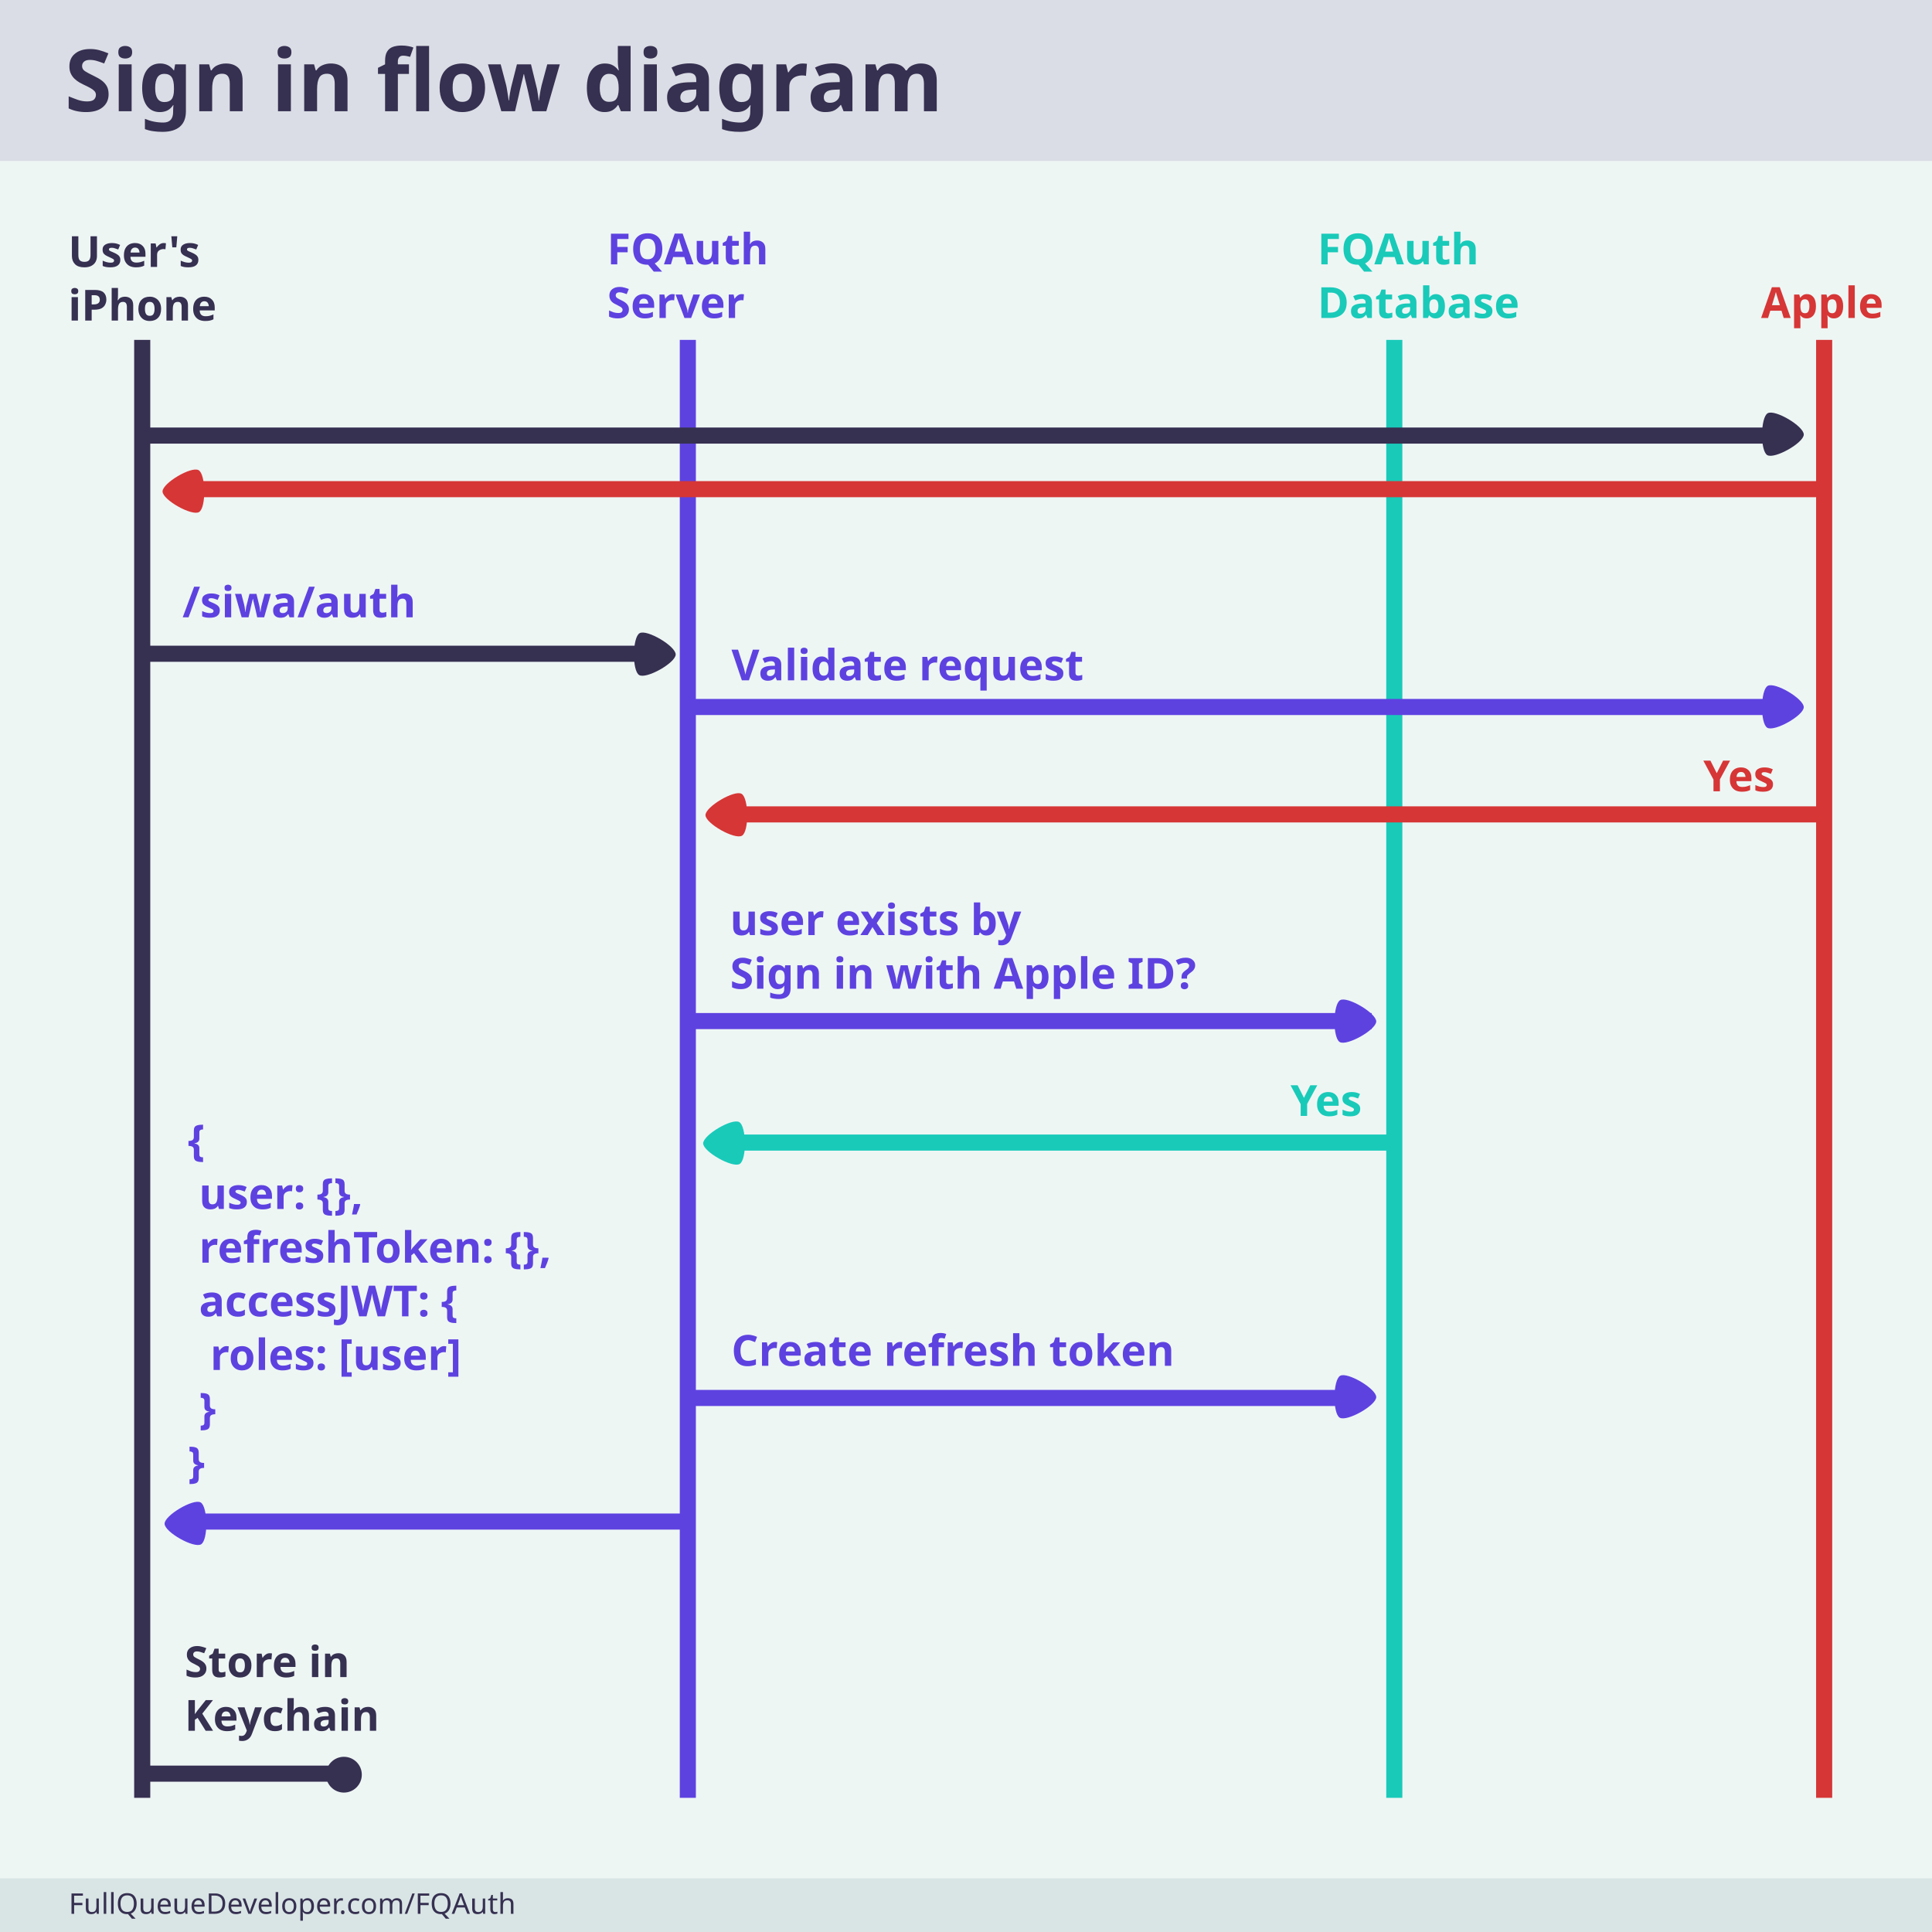
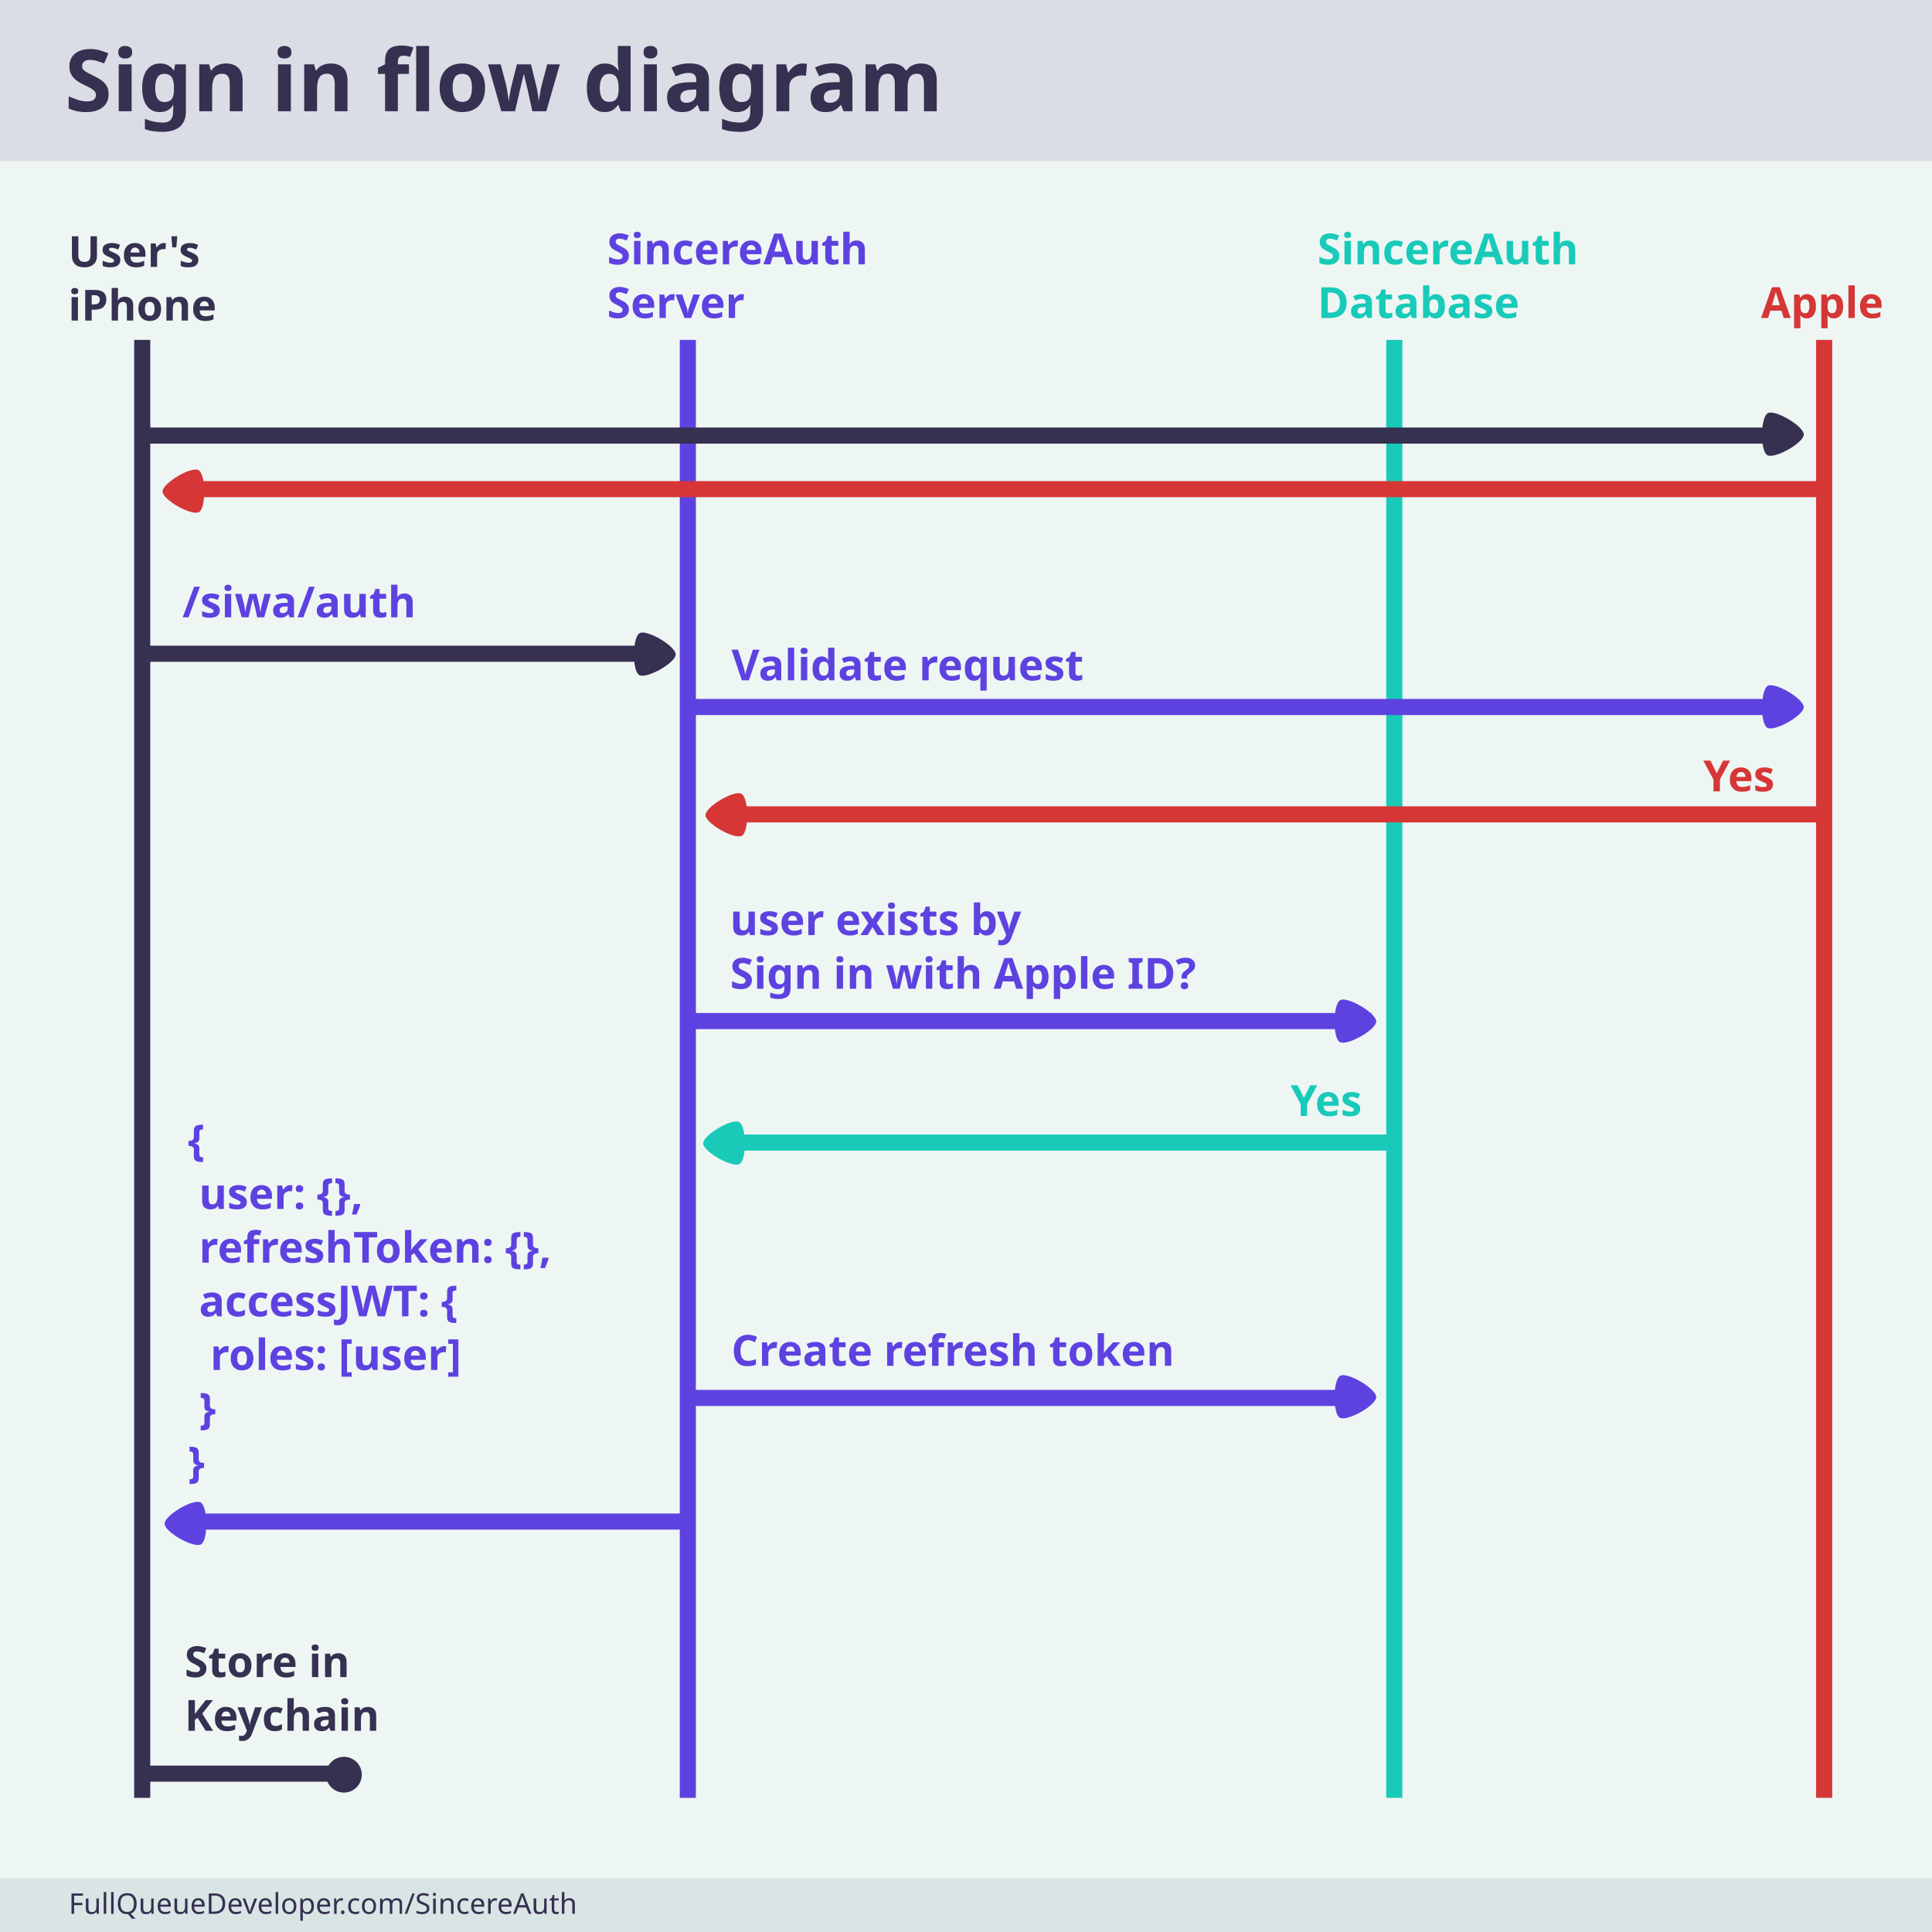
<svg xmlns="http://www.w3.org/2000/svg" width="1080" height="1080" viewBox="0 0 285.75 285.75" version="1.1" id="svg11406">
  <defs id="defs11403">
    <rect x="536.989" y="307.65" width="268.495" height="26.104" id="rect3155" />
    <rect x="66.886" y="29.081" width="674.675" height="42.167" id="rect474" />
  </defs>
  <g id="layer4">
    <rect style="fill:#eef6f4;fill-opacity:1;fill-rule:evenodd;stroke:none;stroke-width:1.058;stroke-linejoin:bevel;stroke-dasharray:none;stroke-opacity:1;paint-order:markers fill stroke" id="rect10173" width="285.75" height="285.75" x="0" y="0" ry="0" />
  </g>
  <g id="layer2" style="display:inline">
    <rect style="display:inline;fill:#dadde5;fill-opacity:1;fill-rule:evenodd;stroke-width:4.282;stroke-linejoin:bevel;paint-order:markers fill stroke" id="rect3323" width="285.75" height="23.812" x="1.110223e-16" y="0" ry="0" />
    <rect style="display:inline;fill:#d9e5e5;fill-opacity:1;fill-rule:evenodd;stroke-width:2.472;stroke-linejoin:bevel;paint-order:markers fill stroke" id="rect3323-1" width="285.75" height="7.938" x="0" y="277.812" ry="0" />
    <text xml:space="preserve" style="font-style:normal;font-variant:normal;font-weight:bold;font-stretch:normal;font-size:12.7px;font-family:MonoLisa;-inkscape-font-specification:'MonoLisa, Bold';font-variant-ligatures:normal;font-variant-caps:normal;font-variant-numeric:normal;font-variant-east-asian:normal;fill:#363051;fill-rule:evenodd;stroke-width:4.371;stroke-linejoin:bevel;paint-order:markers fill stroke" x="9.58" y="16.451" id="text480">
      <tspan id="tspan478" x="9.58" y="16.451" style="font-style:normal;font-variant:normal;font-weight:bold;font-stretch:normal;font-size:12.7px;font-family:MonoLisa;-inkscape-font-specification:'MonoLisa, Bold';font-variant-ligatures:normal;font-variant-caps:normal;font-variant-numeric:normal;font-variant-east-asian:normal;stroke-width:4.371">Sign in flow diagram</tspan>
    </text>
    <text xml:space="preserve" style="font-style:normal;font-variant:normal;font-weight:500;font-stretch:normal;font-size:4.233px;font-family:MonoLisa;-inkscape-font-specification:'MonoLisa, Medium';font-variant-ligatures:normal;font-variant-caps:normal;font-variant-numeric:normal;font-variant-east-asian:normal;fill:#363051;fill-rule:evenodd;stroke-width:4.371;stroke-linejoin:bevel;paint-order:markers fill stroke" x="10.168" y="283.062" id="text603">
-       <tspan id="tspan601" style="font-style:normal;font-variant:normal;font-weight:500;font-stretch:normal;font-size:4.233px;font-family:MonoLisa;-inkscape-font-specification:'MonoLisa, Medium';font-variant-ligatures:normal;font-variant-caps:normal;font-variant-numeric:normal;font-variant-east-asian:normal;stroke-width:4.371" x="10.168" y="283.062">FullQueueDeveloper.com/FQAuth</tspan>
+       <tspan id="tspan601" style="font-style:normal;font-variant:normal;font-weight:500;font-stretch:normal;font-size:4.233px;font-family:MonoLisa;-inkscape-font-specification:'MonoLisa, Medium';font-variant-ligatures:normal;font-variant-caps:normal;font-variant-numeric:normal;font-variant-east-asian:normal;stroke-width:4.371" x="10.168" y="283.062">FullQueueDeveloper.com/SincereAuth</tspan>
    </text>
  </g>
  <g id="layer3" style="display:inline">
    <rect style="fill:#363051;fill-rule:evenodd;stroke-width:3.835;stroke-linejoin:bevel;paint-order:markers fill stroke" id="rect238" width="2.381" height="215.635" x="19.844" y="50.271" />
    <rect style="fill:#5e42e0;fill-opacity:1;fill-rule:evenodd;stroke-width:3.835;stroke-linejoin:bevel;paint-order:markers fill stroke" id="rect238-5" width="2.381" height="215.635" x="100.542" y="50.271" />
    <rect style="fill:#19cab9;fill-opacity:1;fill-rule:evenodd;stroke-width:3.835;stroke-linejoin:bevel;paint-order:markers fill stroke" id="rect238-5-06" width="2.381" height="215.635" x="205.032" y="50.271" />
    <rect style="fill:#d63636;fill-opacity:1;fill-rule:evenodd;stroke-width:3.835;stroke-linejoin:bevel;paint-order:markers fill stroke" id="rect238-5-0" width="2.381" height="215.635" x="268.609" y="50.271" />
    <text xml:space="preserve" style="font-style:normal;font-variant:normal;font-weight:bold;font-stretch:normal;font-size:6.35px;font-family:MonoLisa;-inkscape-font-specification:'MonoLisa, Bold';font-variant-ligatures:normal;font-variant-caps:normal;font-variant-numeric:normal;font-variant-east-asian:normal;fill:#363051;fill-rule:evenodd;stroke-width:4.371;stroke-linejoin:bevel;paint-order:markers fill stroke" x="10.088" y="39.476" id="text629">
      <tspan id="tspan627" style="font-style:normal;font-variant:normal;font-weight:bold;font-stretch:normal;font-size:6.35px;font-family:MonoLisa;-inkscape-font-specification:'MonoLisa, Bold';font-variant-ligatures:normal;font-variant-caps:normal;font-variant-numeric:normal;font-variant-east-asian:normal;stroke-width:4.371" x="10.088" y="39.476">User's </tspan>
      <tspan style="font-style:normal;font-variant:normal;font-weight:bold;font-stretch:normal;font-size:6.35px;font-family:MonoLisa;-inkscape-font-specification:'MonoLisa, Bold';font-variant-ligatures:normal;font-variant-caps:normal;font-variant-numeric:normal;font-variant-east-asian:normal;stroke-width:4.371" x="10.088" y="47.413" id="tspan2305">iPhone</tspan>
    </text>
    <text xml:space="preserve" style="font-style:normal;font-variant:normal;font-weight:bold;font-stretch:normal;font-size:6.35px;font-family:MonoLisa;-inkscape-font-specification:'MonoLisa, Bold';font-variant-ligatures:normal;font-variant-caps:normal;font-variant-numeric:normal;font-variant-east-asian:normal;fill:#5e42e0;fill-opacity:1;fill-rule:evenodd;stroke-width:4.371;stroke-linejoin:bevel;paint-order:markers fill stroke" x="89.787" y="39.095" id="text629-1">
-       <tspan id="tspan627-6" style="font-style:normal;font-variant:normal;font-weight:bold;font-stretch:normal;font-size:6.35px;font-family:MonoLisa;-inkscape-font-specification:'MonoLisa, Bold';font-variant-ligatures:normal;font-variant-caps:normal;font-variant-numeric:normal;font-variant-east-asian:normal;fill:#5e42e0;fill-opacity:1;stroke-width:4.371" x="89.787" y="39.095">FQAuth </tspan>
+       <tspan id="tspan627-6" style="font-style:normal;font-variant:normal;font-weight:bold;font-stretch:normal;font-size:6.35px;font-family:MonoLisa;-inkscape-font-specification:'MonoLisa, Bold';font-variant-ligatures:normal;font-variant-caps:normal;font-variant-numeric:normal;font-variant-east-asian:normal;fill:#5e42e0;fill-opacity:1;stroke-width:4.371" x="89.787" y="39.095">SincereAuth </tspan>
      <tspan style="font-style:normal;font-variant:normal;font-weight:bold;font-stretch:normal;font-size:6.35px;font-family:MonoLisa;-inkscape-font-specification:'MonoLisa, Bold';font-variant-ligatures:normal;font-variant-caps:normal;font-variant-numeric:normal;font-variant-east-asian:normal;fill:#5e42e0;fill-opacity:1;stroke-width:4.371" x="89.787" y="47.032" id="tspan2303">Server</tspan>
    </text>
    <text xml:space="preserve" style="font-style:normal;font-variant:normal;font-weight:bold;font-stretch:normal;font-size:6.35px;font-family:MonoLisa;-inkscape-font-specification:'MonoLisa, Bold';font-variant-ligatures:normal;font-variant-caps:normal;font-variant-numeric:normal;font-variant-east-asian:normal;fill:#19cab9;fill-opacity:1;fill-rule:evenodd;stroke-width:4.371;stroke-linejoin:bevel;paint-order:markers fill stroke" x="194.852" y="39.095" id="text629-1-2">
-       <tspan id="tspan627-6-1" style="font-style:normal;font-variant:normal;font-weight:bold;font-stretch:normal;font-size:6.35px;font-family:MonoLisa;-inkscape-font-specification:'MonoLisa, Bold';font-variant-ligatures:normal;font-variant-caps:normal;font-variant-numeric:normal;font-variant-east-asian:normal;fill:#19cab9;fill-opacity:1;stroke-width:4.371" x="194.852" y="39.095">FQAuth </tspan>
+       <tspan id="tspan627-6-1" style="font-style:normal;font-variant:normal;font-weight:bold;font-stretch:normal;font-size:6.35px;font-family:MonoLisa;-inkscape-font-specification:'MonoLisa, Bold';font-variant-ligatures:normal;font-variant-caps:normal;font-variant-numeric:normal;font-variant-east-asian:normal;fill:#19cab9;fill-opacity:1;stroke-width:4.371" x="194.852" y="39.095">SincereAuth </tspan>
      <tspan style="font-style:normal;font-variant:normal;font-weight:bold;font-stretch:normal;font-size:6.35px;font-family:MonoLisa;-inkscape-font-specification:'MonoLisa, Bold';font-variant-ligatures:normal;font-variant-caps:normal;font-variant-numeric:normal;font-variant-east-asian:normal;fill:#19cab9;fill-opacity:1;stroke-width:4.371" x="194.852" y="47.032" id="tspan2301">Database</tspan>
    </text>
    <text xml:space="preserve" style="font-style:normal;font-variant:normal;font-weight:bold;font-stretch:normal;font-size:6.35px;font-family:MonoLisa;-inkscape-font-specification:'MonoLisa, Bold';font-variant-ligatures:normal;font-variant-caps:normal;font-variant-numeric:normal;font-variant-east-asian:normal;fill:#d63636;fill-opacity:1;fill-rule:evenodd;stroke-width:4.371;stroke-linejoin:bevel;paint-order:markers fill stroke" x="260.474" y="31.157" id="text629-1-1">
      <tspan id="tspan627-6-8" style="font-style:normal;font-variant:normal;font-weight:bold;font-stretch:normal;font-size:6.35px;font-family:MonoLisa;-inkscape-font-specification:'MonoLisa, Bold';font-variant-ligatures:normal;font-variant-caps:normal;font-variant-numeric:normal;font-variant-east-asian:normal;fill:#d63636;fill-opacity:1;stroke-width:4.371" x="260.474" y="31.157" />
      <tspan style="font-style:normal;font-variant:normal;font-weight:bold;font-stretch:normal;font-size:6.35px;font-family:MonoLisa;-inkscape-font-specification:'MonoLisa, Bold';font-variant-ligatures:normal;font-variant-caps:normal;font-variant-numeric:normal;font-variant-east-asian:normal;fill:#d63636;fill-opacity:1;stroke-width:4.371" x="260.474" y="39.095" id="tspan3237" />
      <tspan style="font-style:normal;font-variant:normal;font-weight:bold;font-stretch:normal;font-size:6.35px;font-family:MonoLisa;-inkscape-font-specification:'MonoLisa, Bold';font-variant-ligatures:normal;font-variant-caps:normal;font-variant-numeric:normal;font-variant-east-asian:normal;fill:#d63636;fill-opacity:1;stroke-width:4.371" x="260.474" y="47.032" id="tspan3239">Apple</tspan>
    </text>
  </g>
  <g id="layer1">
    <text xml:space="preserve" transform="scale(0.2645833)" id="text472" style="font-weight:bold;font-size:24px;font-family:MonoLisa;-inkscape-font-specification:'MonoLisa, Bold';white-space:pre;shape-inside:url(#rect474);display:inline;fill:#363051;fill-rule:evenodd;stroke-width:16.52;stroke-linejoin:bevel;paint-order:markers fill stroke" />
    <rect style="fill:#363051;fill-rule:evenodd;stroke-width:4.556;stroke-linejoin:bevel;paint-order:markers fill stroke" id="rect707" width="243.254" height="2.381" x="21.805" y="63.233" />
    <rect style="fill:#363051;fill-rule:evenodd;stroke-width:2.517;stroke-linejoin:bevel;paint-order:markers fill stroke" id="rect707-1" width="74.243" height="2.381" x="21.536" y="95.501" />
    <rect style="fill:#363051;fill-rule:evenodd;stroke-width:1.562;stroke-linejoin:bevel;paint-order:markers fill stroke" id="rect707-1-54" width="28.598" height="2.381" x="21.497" y="261.14" />
    <rect style="fill:#5e42e0;fill-opacity:1;fill-rule:evenodd;stroke-width:2.927;stroke-linejoin:bevel;paint-order:markers fill stroke" id="rect707-1-5" width="100.354" height="2.381" x="102.522" y="149.83" />
    <rect style="display:none;fill:#5e42e0;fill-opacity:1;fill-rule:evenodd;stroke-width:2.898;stroke-linejoin:bevel;paint-order:markers fill stroke" id="rect707-1-5-6" width="98.412" height="2.381" x="102.461" y="187.542" />
    <rect style="fill:#5e42e0;fill-opacity:1;fill-rule:evenodd;stroke-width:2.884;stroke-linejoin:bevel;paint-order:markers fill stroke" id="rect707-1-5-6-0" width="97.441" height="2.381" x="102.671" y="205.572" />
    <rect style="fill:#5e42e0;fill-opacity:1;fill-rule:evenodd;stroke-width:2.555;stroke-linejoin:bevel;paint-order:markers fill stroke" id="rect707-1-5-6-0-4" width="76.471" height="2.381" x="26.192" y="223.854" />
    <rect style="fill:#19cab9;fill-opacity:1;fill-rule:evenodd;stroke-width:2.876;stroke-linejoin:bevel;paint-order:markers fill stroke" id="rect707-1-5-3" width="96.948" height="2.381" x="108.883" y="167.801" />
    <rect style="fill:#d63636;fill-opacity:1;fill-rule:evenodd;stroke-width:4.561;stroke-linejoin:bevel;paint-order:markers fill stroke" id="rect709" width="243.261" height="2.381" x="26.512" y="71.158" />
    <rect style="fill:#d63636;fill-opacity:1;fill-rule:evenodd;stroke-width:3.707;stroke-linejoin:bevel;paint-order:markers fill stroke" id="rect709-2" width="160.662" height="2.381" x="108.091" y="119.261" />
    <path style="fill:#d63636;fill-opacity:1;fill-rule:evenodd;stroke-width:4.371;stroke-linejoin:bevel;paint-order:markers fill stroke" id="path1148-6" d="m 224.161,203.885 c 1.08,-0.608 5.346,1.917 5.332,3.156 -0.013,1.239 -4.333,3.671 -5.4,3.04 -1.066,-0.631 -1.013,-5.588 0.067,-6.196 z" transform="matrix(-1,0,0,1,333.8365,-86.47892)" />
    <rect style="fill:#5e42e0;fill-opacity:1;fill-rule:evenodd;stroke-width:3.698;stroke-linejoin:bevel;paint-order:markers fill stroke" id="rect709-2-0" width="159.866" height="2.381" x="101.408" y="103.376" />
    <text xml:space="preserve" style="font-style:normal;font-variant:normal;font-weight:bold;font-stretch:normal;font-size:6.35px;font-family:MonoLisa;-inkscape-font-specification:'MonoLisa, Bold';font-variant-ligatures:normal;font-variant-caps:normal;font-variant-numeric:normal;font-variant-east-asian:normal;fill:#5e42e0;fill-opacity:1;fill-rule:evenodd;stroke-width:4.371;stroke-linejoin:bevel;paint-order:markers fill stroke" x="26.981" y="91.302" id="text2170">
      <tspan id="tspan2168" style="stroke-width:4.371" x="26.981" y="91.302">/siwa/auth</tspan>
    </text>
    <text xml:space="preserve" style="font-style:normal;font-variant:normal;font-weight:bold;font-stretch:normal;font-size:6.35px;font-family:MonoLisa;-inkscape-font-specification:'MonoLisa, Bold';font-variant-ligatures:normal;font-variant-caps:normal;font-variant-numeric:normal;font-variant-east-asian:normal;fill:#5e42e0;fill-opacity:1;fill-rule:evenodd;stroke-width:4.371;stroke-linejoin:bevel;paint-order:markers fill stroke" x="107.978" y="138.298" id="text2926">
      <tspan id="tspan2924" style="stroke-width:4.371" x="107.978" y="138.298">user exists by</tspan>
      <tspan style="stroke-width:4.371" x="107.978" y="146.236" id="tspan2978">Sign in with Apple ID?</tspan>
    </text>
    <text xml:space="preserve" style="font-style:normal;font-variant:normal;font-weight:bold;font-stretch:normal;font-size:6.35px;font-family:MonoLisa;-inkscape-font-specification:'MonoLisa, Bold';font-variant-ligatures:normal;font-variant-caps:normal;font-variant-numeric:normal;font-variant-east-asian:normal;display:none;fill:#5e42e0;fill-opacity:1;fill-rule:evenodd;stroke-width:4.371;stroke-linejoin:bevel;paint-order:markers fill stroke" x="108.162" y="184.925" id="text2926-0">
      <tspan style="stroke-width:4.371" x="108.162" y="184.925" id="tspan2978-4">Create user</tspan>
    </text>
    <text xml:space="preserve" style="font-style:normal;font-variant:normal;font-weight:bold;font-stretch:normal;font-size:6.35px;font-family:MonoLisa;-inkscape-font-specification:'MonoLisa, Bold';font-variant-ligatures:normal;font-variant-caps:normal;font-variant-numeric:normal;font-variant-east-asian:normal;fill:#5e42e0;fill-opacity:1;fill-rule:evenodd;stroke-width:4.371;stroke-linejoin:bevel;paint-order:markers fill stroke" x="108.162" y="202.007" id="text2926-0-8">
      <tspan style="stroke-width:4.371" x="108.162" y="202.007" id="tspan2978-4-0">Create refresh token</tspan>
    </text>
    <text xml:space="preserve" style="font-style:normal;font-variant:normal;font-weight:bold;font-stretch:normal;font-size:6.35px;font-family:MonoLisa;-inkscape-font-specification:'MonoLisa, Bold';font-variant-ligatures:normal;font-variant-caps:normal;font-variant-numeric:normal;font-variant-east-asian:normal;fill:#19cab9;fill-opacity:1;fill-rule:evenodd;stroke-width:4.371;stroke-linejoin:bevel;paint-order:markers fill stroke" x="190.875" y="165.045" id="text3073">
      <tspan id="tspan491" x="190.875" y="165.045">Yes</tspan>
    </text>
    <text xml:space="preserve" transform="scale(0.2645833)" id="text3153" style="font-style:normal;font-variant:normal;font-weight:bold;font-stretch:normal;font-size:24px;font-family:MonoLisa;-inkscape-font-specification:'MonoLisa, Bold';font-variant-ligatures:normal;font-variant-caps:normal;font-variant-numeric:normal;font-variant-east-asian:normal;white-space:pre;shape-inside:url(#rect3155);display:inline;fill:#19cab9;fill-opacity:1;fill-rule:evenodd;stroke-width:16.52;stroke-linejoin:bevel;paint-order:markers fill stroke" />
    <text xml:space="preserve" style="font-style:normal;font-variant:normal;font-weight:bold;font-stretch:normal;font-size:6.35px;font-family:MonoLisa;-inkscape-font-specification:'MonoLisa, Bold';font-variant-ligatures:normal;font-variant-caps:normal;font-variant-numeric:normal;font-variant-east-asian:normal;fill:#5e42e0;fill-opacity:1;fill-rule:evenodd;stroke-width:4.371;stroke-linejoin:bevel;paint-order:markers fill stroke" x="108.193" y="100.62" id="text3161">
      <tspan id="tspan3159" style="fill:#5e42e0;fill-opacity:1;stroke-width:4.371" x="108.193" y="100.62">Validate request</tspan>
    </text>
    <text xml:space="preserve" style="font-style:normal;font-variant:normal;font-weight:bold;font-stretch:normal;font-size:6.35px;font-family:MonoLisa;-inkscape-font-specification:'MonoLisa, Bold';font-variant-ligatures:normal;font-variant-caps:normal;font-variant-numeric:normal;font-variant-east-asian:normal;fill:#d63636;fill-opacity:1;fill-rule:evenodd;stroke-width:4.371;stroke-linejoin:bevel;paint-order:markers fill stroke" x="251.93" y="117.035" id="text3187">
      <tspan id="tspan3185" style="fill:#d63636;fill-opacity:1;stroke-width:4.371" x="251.93" y="117.035">Yes</tspan>
    </text>
    <text xml:space="preserve" style="font-style:normal;font-variant:normal;font-weight:bold;font-stretch:normal;font-size:6.35px;font-family:MonoLisa;-inkscape-font-specification:'MonoLisa, Bold';font-variant-ligatures:normal;font-variant-caps:normal;font-variant-numeric:normal;font-variant-east-asian:normal;fill:#5e42e0;fill-opacity:1;fill-rule:evenodd;stroke-width:4.371;stroke-linejoin:bevel;paint-order:markers fill stroke" x="27.781" y="170.873" id="text3537">
      <tspan id="tspan3535" style="fill:#5e42e0;fill-opacity:1;stroke-width:4.371" x="27.781" y="170.873">{</tspan>
      <tspan style="fill:#5e42e0;fill-opacity:1;stroke-width:4.371" x="27.781" y="178.811" id="tspan3541"> user: {},</tspan>
      <tspan style="fill:#5e42e0;fill-opacity:1;stroke-width:4.371" x="27.781" y="186.748" id="tspan3543" dx="0 0 0 0 0 0 0 0 0 0 0 0 0 0"> refreshToken: {},</tspan>
      <tspan style="fill:#5e42e0;fill-opacity:1;stroke-width:4.371" x="27.781" y="194.686" id="tspan3545"> accessJWT: {</tspan>
      <tspan style="fill:#5e42e0;fill-opacity:1;stroke-width:4.371" x="27.781" y="202.623" id="tspan3549">  roles: [user]</tspan>
      <tspan style="fill:#5e42e0;fill-opacity:1;stroke-width:4.371" x="27.781" y="210.561" id="tspan3547"> }</tspan>
      <tspan style="fill:#5e42e0;fill-opacity:1;stroke-width:4.371" x="27.781" y="218.498" id="tspan3551">}</tspan>
      <tspan style="fill:#5e42e0;fill-opacity:1;stroke-width:4.371" x="27.781" y="226.436" id="tspan3539" />
    </text>
    <text xml:space="preserve" style="font-style:normal;font-variant:normal;font-weight:bold;font-stretch:normal;font-size:6.35px;font-family:MonoLisa;-inkscape-font-specification:'MonoLisa, Bold';font-variant-ligatures:normal;font-variant-caps:normal;font-variant-numeric:normal;font-variant-east-asian:normal;fill:#363051;fill-opacity:1;fill-rule:evenodd;stroke-width:4.371;stroke-linejoin:bevel;paint-order:markers fill stroke" x="27.292" y="248.046" id="text3776">
      <tspan id="tspan3774" style="fill:#363051;fill-opacity:1;stroke-width:4.371" x="27.292" y="248.046">Store in </tspan>
      <tspan style="fill:#363051;fill-opacity:1;stroke-width:4.371" x="27.292" y="255.984" id="tspan3778">Keychain</tspan>
    </text>
    <path style="fill:#363051;fill-rule:evenodd;stroke-width:4.371;stroke-linejoin:bevel;paint-order:markers fill stroke" id="path1148" d="m 224.161,203.885 c 1.08,-0.608 5.346,1.917 5.332,3.156 -0.013,1.239 -4.333,3.671 -5.4,3.04 -1.066,-0.631 -1.013,-5.588 0.067,-6.196 z" transform="translate(-129.556,-110.2368)" />
    <path style="fill:#5e42e0;fill-opacity:1;fill-rule:evenodd;stroke-width:4.371;stroke-linejoin:bevel;paint-order:markers fill stroke" id="path1148-0" d="m 224.161,203.885 c 1.08,-0.608 5.346,1.917 5.332,3.156 -0.013,1.239 -4.333,3.671 -5.4,3.04 -1.066,-0.631 -1.013,-5.588 0.067,-6.196 z" transform="translate(37.29255,-102.4455)" />
    <path style="fill:#363051;fill-rule:evenodd;stroke-width:4.371;stroke-linejoin:bevel;paint-order:markers fill stroke" id="path1148-02" d="m 224.161,203.885 c 1.08,-0.608 5.346,1.917 5.332,3.156 -0.013,1.239 -4.333,3.671 -5.4,3.04 -1.066,-0.631 -1.013,-5.588 0.067,-6.196 z" transform="translate(37.29255,-142.7683)" />
    <path style="fill:#d63636;fill-opacity:1;fill-rule:evenodd;stroke-width:4.371;stroke-linejoin:bevel;paint-order:markers fill stroke" id="path1148-7" d="m 224.161,203.885 c 1.08,-0.608 5.346,1.917 5.332,3.156 -0.013,1.239 -4.333,3.671 -5.4,3.04 -1.066,-0.631 -1.013,-5.588 0.067,-6.196 z" transform="matrix(-1,0,0,1,253.5329,-134.3463)" />
    <path style="fill:#5e42e0;fill-opacity:1;fill-rule:evenodd;stroke-width:4.371;stroke-linejoin:bevel;paint-order:markers fill stroke" id="path1148-04" d="m 224.161,203.885 c 1.08,-0.608 5.346,1.917 5.332,3.156 -0.013,1.239 -4.333,3.671 -5.4,3.04 -1.066,-0.631 -1.013,-5.588 0.067,-6.196 z" transform="translate(-25.94287,-55.95968)" />
    <path style="fill:#19cab9;fill-opacity:1;fill-rule:evenodd;stroke-width:4.371;stroke-linejoin:bevel;paint-order:markers fill stroke" id="path1148-3" d="m 224.161,203.885 c 1.08,-0.608 5.346,1.917 5.332,3.156 -0.013,1.239 -4.333,3.671 -5.4,3.04 -1.066,-0.631 -1.013,-5.588 0.067,-6.196 z" transform="matrix(-1,0,0,1,333.4943,-37.92567)" />
    <path style="display:none;fill:#5e42e0;fill-opacity:1;fill-rule:evenodd;stroke-width:4.371;stroke-linejoin:bevel;paint-order:markers fill stroke" id="path1148-9" d="m 224.161,203.885 c 1.08,-0.608 5.346,1.917 5.332,3.156 -0.013,1.239 -4.333,3.671 -5.4,3.04 -1.066,-0.631 -1.013,-5.588 0.067,-6.196 z" transform="translate(-25.94287,-18.31974)" />
    <path style="fill:#5e42e0;fill-opacity:1;fill-rule:evenodd;stroke-width:4.371;stroke-linejoin:bevel;paint-order:markers fill stroke" id="path1148-32" d="m 224.161,203.885 c 1.08,-0.608 5.346,1.917 5.332,3.156 -0.013,1.239 -4.333,3.671 -5.4,3.04 -1.066,-0.631 -1.013,-5.588 0.067,-6.196 z" transform="translate(-25.94287,-0.4012698)" />
    <path style="fill:#5e42e0;fill-opacity:1;fill-rule:evenodd;stroke-width:4.371;stroke-linejoin:bevel;paint-order:markers fill stroke" id="path1148-94" d="m 224.161,203.885 c 1.08,-0.608 5.346,1.917 5.332,3.156 -0.013,1.239 -4.333,3.671 -5.4,3.04 -1.066,-0.631 -1.013,-5.588 0.067,-6.196 z" transform="matrix(-1,0,0,1,253.8354,18.32889)" />
    <circle style="fill:#363051;fill-opacity:1;fill-rule:evenodd;stroke-width:3.909;stroke-linejoin:bevel;paint-order:markers fill stroke" id="path2968" cx="50.866" cy="262.484" r="2.646" />
  </g>
</svg>
